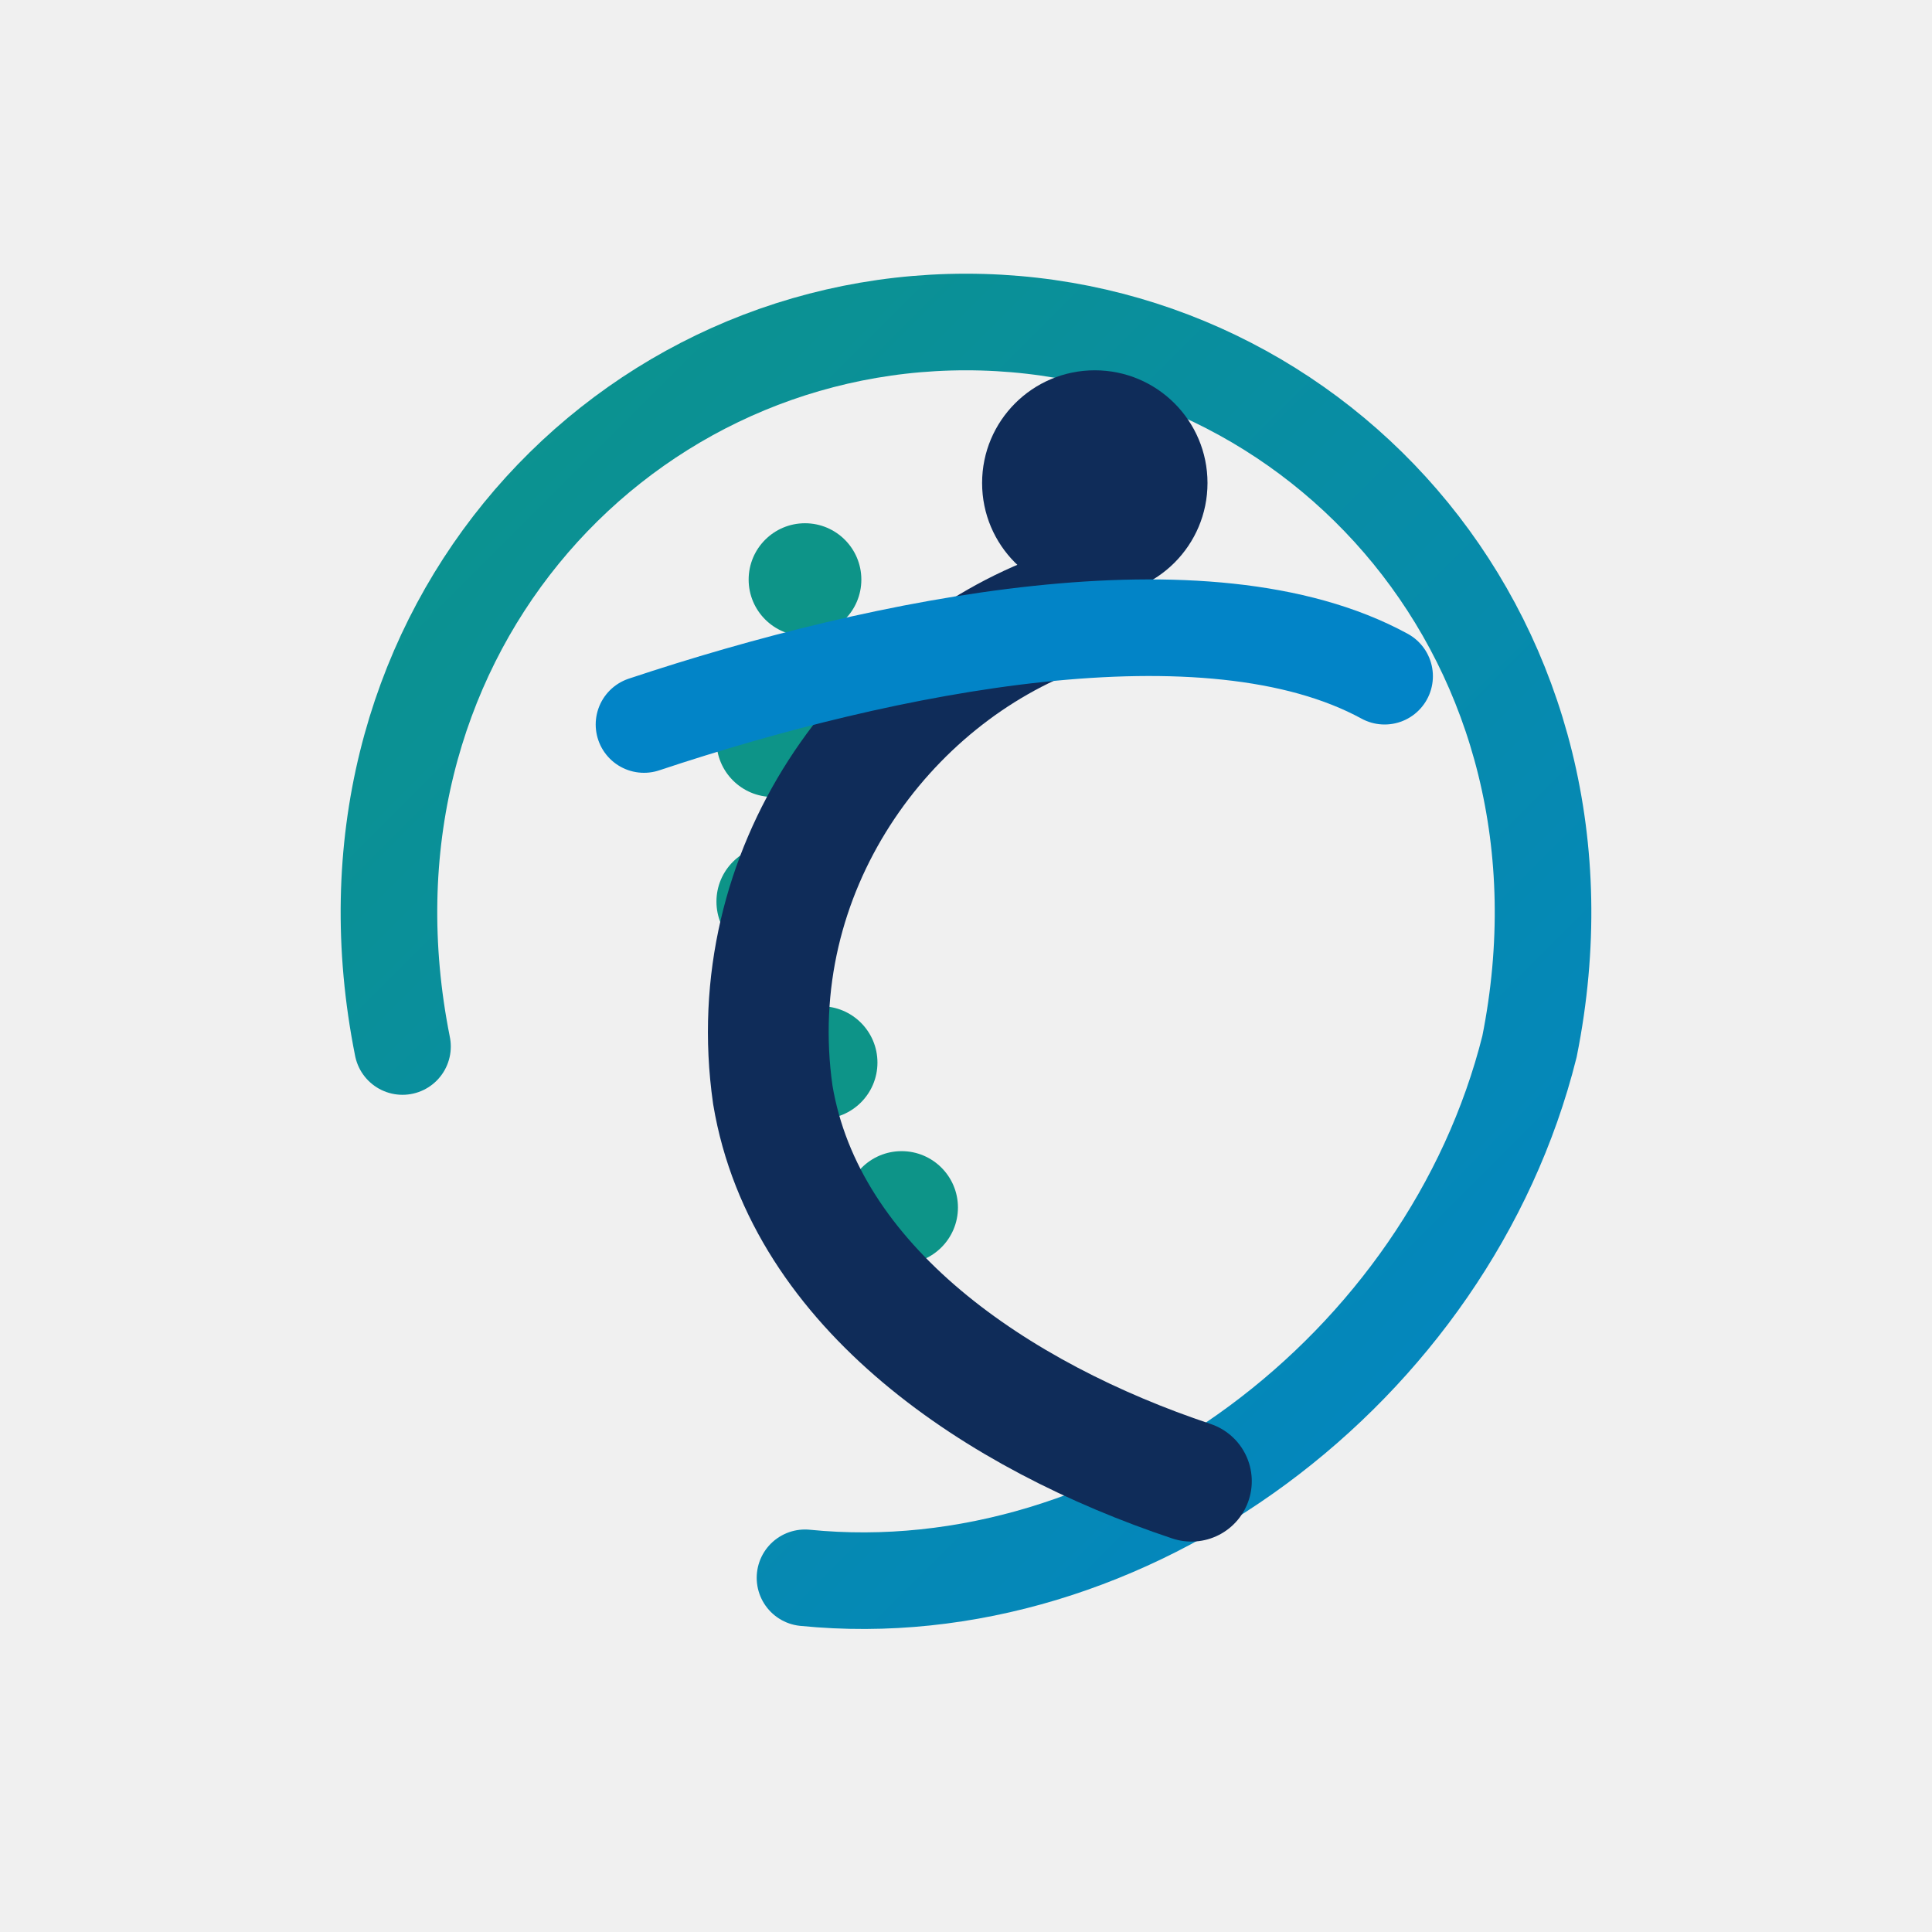
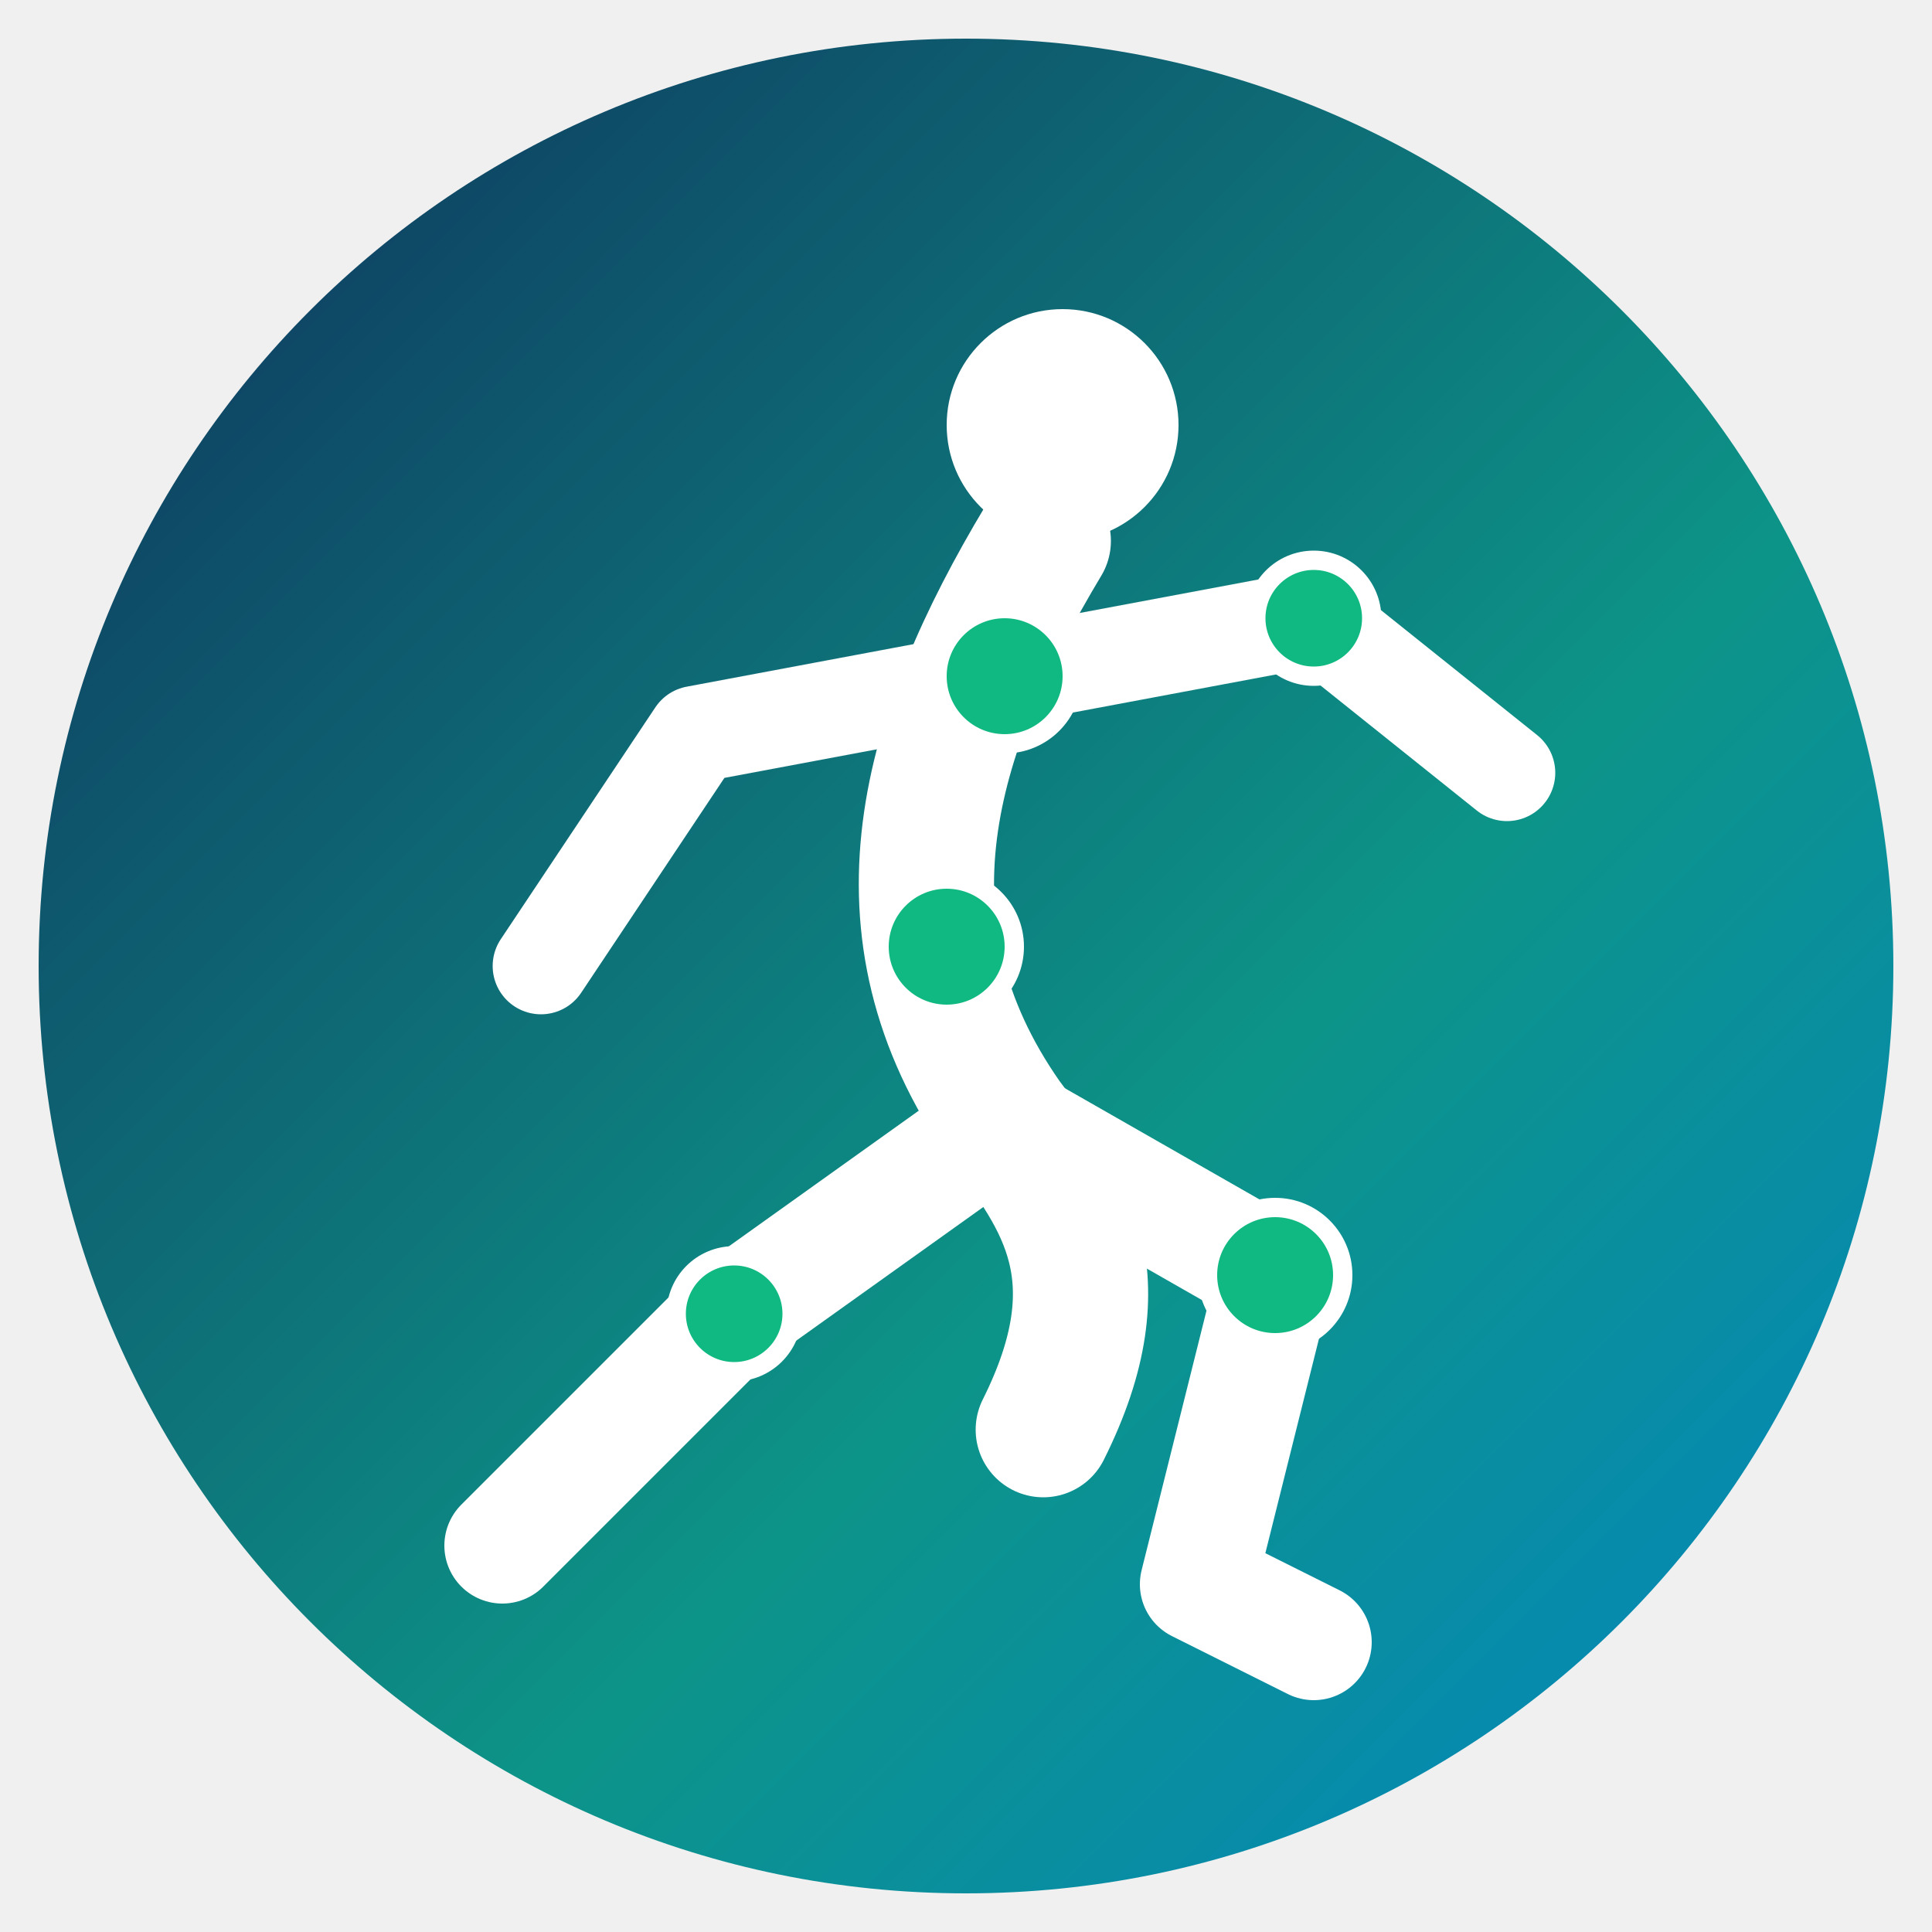
- <svg xmlns="http://www.w3.org/2000/svg" viewBox="0 0 120 120" fill="none">
-   <path d="M 25 65 C 20 40 38 20 60 20 C 82 20 100 40 95 65 C 90 85 70 100 50 98" stroke="url(#tealGradient)" stroke-width="6" stroke-linecap="round" fill="none" />
-   <circle cx="50" cy="36" r="3.5" fill="#0D9488" />
-   <circle cx="48" cy="46" r="3.5" fill="#0D9488" />
-   <circle cx="48" cy="56" r="3.5" fill="#0D9488" />
-   <circle cx="51" cy="66" r="3.5" fill="#0D9488" />
-   <circle cx="56" cy="75" r="3.5" fill="#0D9488" />
-   <circle cx="68" cy="30" r="7" fill="#0F2C59" />
-   <path d="M 66 38 C 55 42 46 54 48 68 C 50 80 62 88 74 92" stroke="#0F2C59" stroke-width="7.5" stroke-linecap="round" stroke-linejoin="round" fill="none" />
-   <path d="M 40 45 C 55 40 75 36 86 42" stroke="#0284C7" stroke-width="6" stroke-linecap="round" fill="none" />
+ <svg xmlns="http://www.w3.org/2000/svg" viewBox="0 0 100 100" fill="none">
+   <circle cx="50" cy="50" r="48" fill="url(#clinicBgGradient)" />
+   <circle cx="55" cy="22" r="6" fill="#FFFFFF" />
+   <path d="M 54 28 C 48 38 45 48 52 58 C 55 62 58 66 54 74" stroke="#FFFFFF" stroke-width="7" stroke-linecap="round" fill="none" />
+   <path d="M 52 35 L 68 32 L 78 40" stroke="#FFFFFF" stroke-width="5" stroke-linecap="round" stroke-linejoin="round" fill="none" />
+   <path d="M 52 35 L 36 38 L 28 50" stroke="#FFFFFF" stroke-width="5" stroke-linecap="round" stroke-linejoin="round" fill="none" />
+   <path d="M 52 58 L 66 66 L 62 82 M 62 82 L 68 85" stroke="#FFFFFF" stroke-width="6" stroke-linecap="round" stroke-linejoin="round" fill="none" />
+   <path d="M 52 58 L 38 68 L 26 80" stroke="#FFFFFF" stroke-width="6" stroke-linecap="round" stroke-linejoin="round" fill="none" />
+   <circle cx="52" cy="35" r="3.5" fill="#10B981" stroke="#FFFFFF" stroke-width="1" />
+   <circle cx="68" cy="32" r="3" fill="#10B981" stroke="#FFFFFF" stroke-width="1" />
+   <circle cx="49" cy="49" r="3.5" fill="#10B981" stroke="#FFFFFF" stroke-width="1" />
+   <circle cx="66" cy="66" r="3.5" fill="#10B981" stroke="#FFFFFF" stroke-width="1" />
+   <circle cx="38" cy="68" r="3" fill="#10B981" stroke="#FFFFFF" stroke-width="1" />
  <defs>
-     <linearGradient id="tealGradient" x1="20" y1="20" x2="100" y2="100" gradientUnits="userSpaceOnUse">
-       <stop offset="0%" stop-color="#0D9488" />
+     <linearGradient id="clinicBgGradient" x1="0" y1="0" x2="100" y2="100" gradientUnits="userSpaceOnUse">
+       <stop offset="0%" stop-color="#0F2C59" />
+       <stop offset="60%" stop-color="#0D9488" />
      <stop offset="100%" stop-color="#0284C7" />
    </linearGradient>
  </defs>
</svg>
